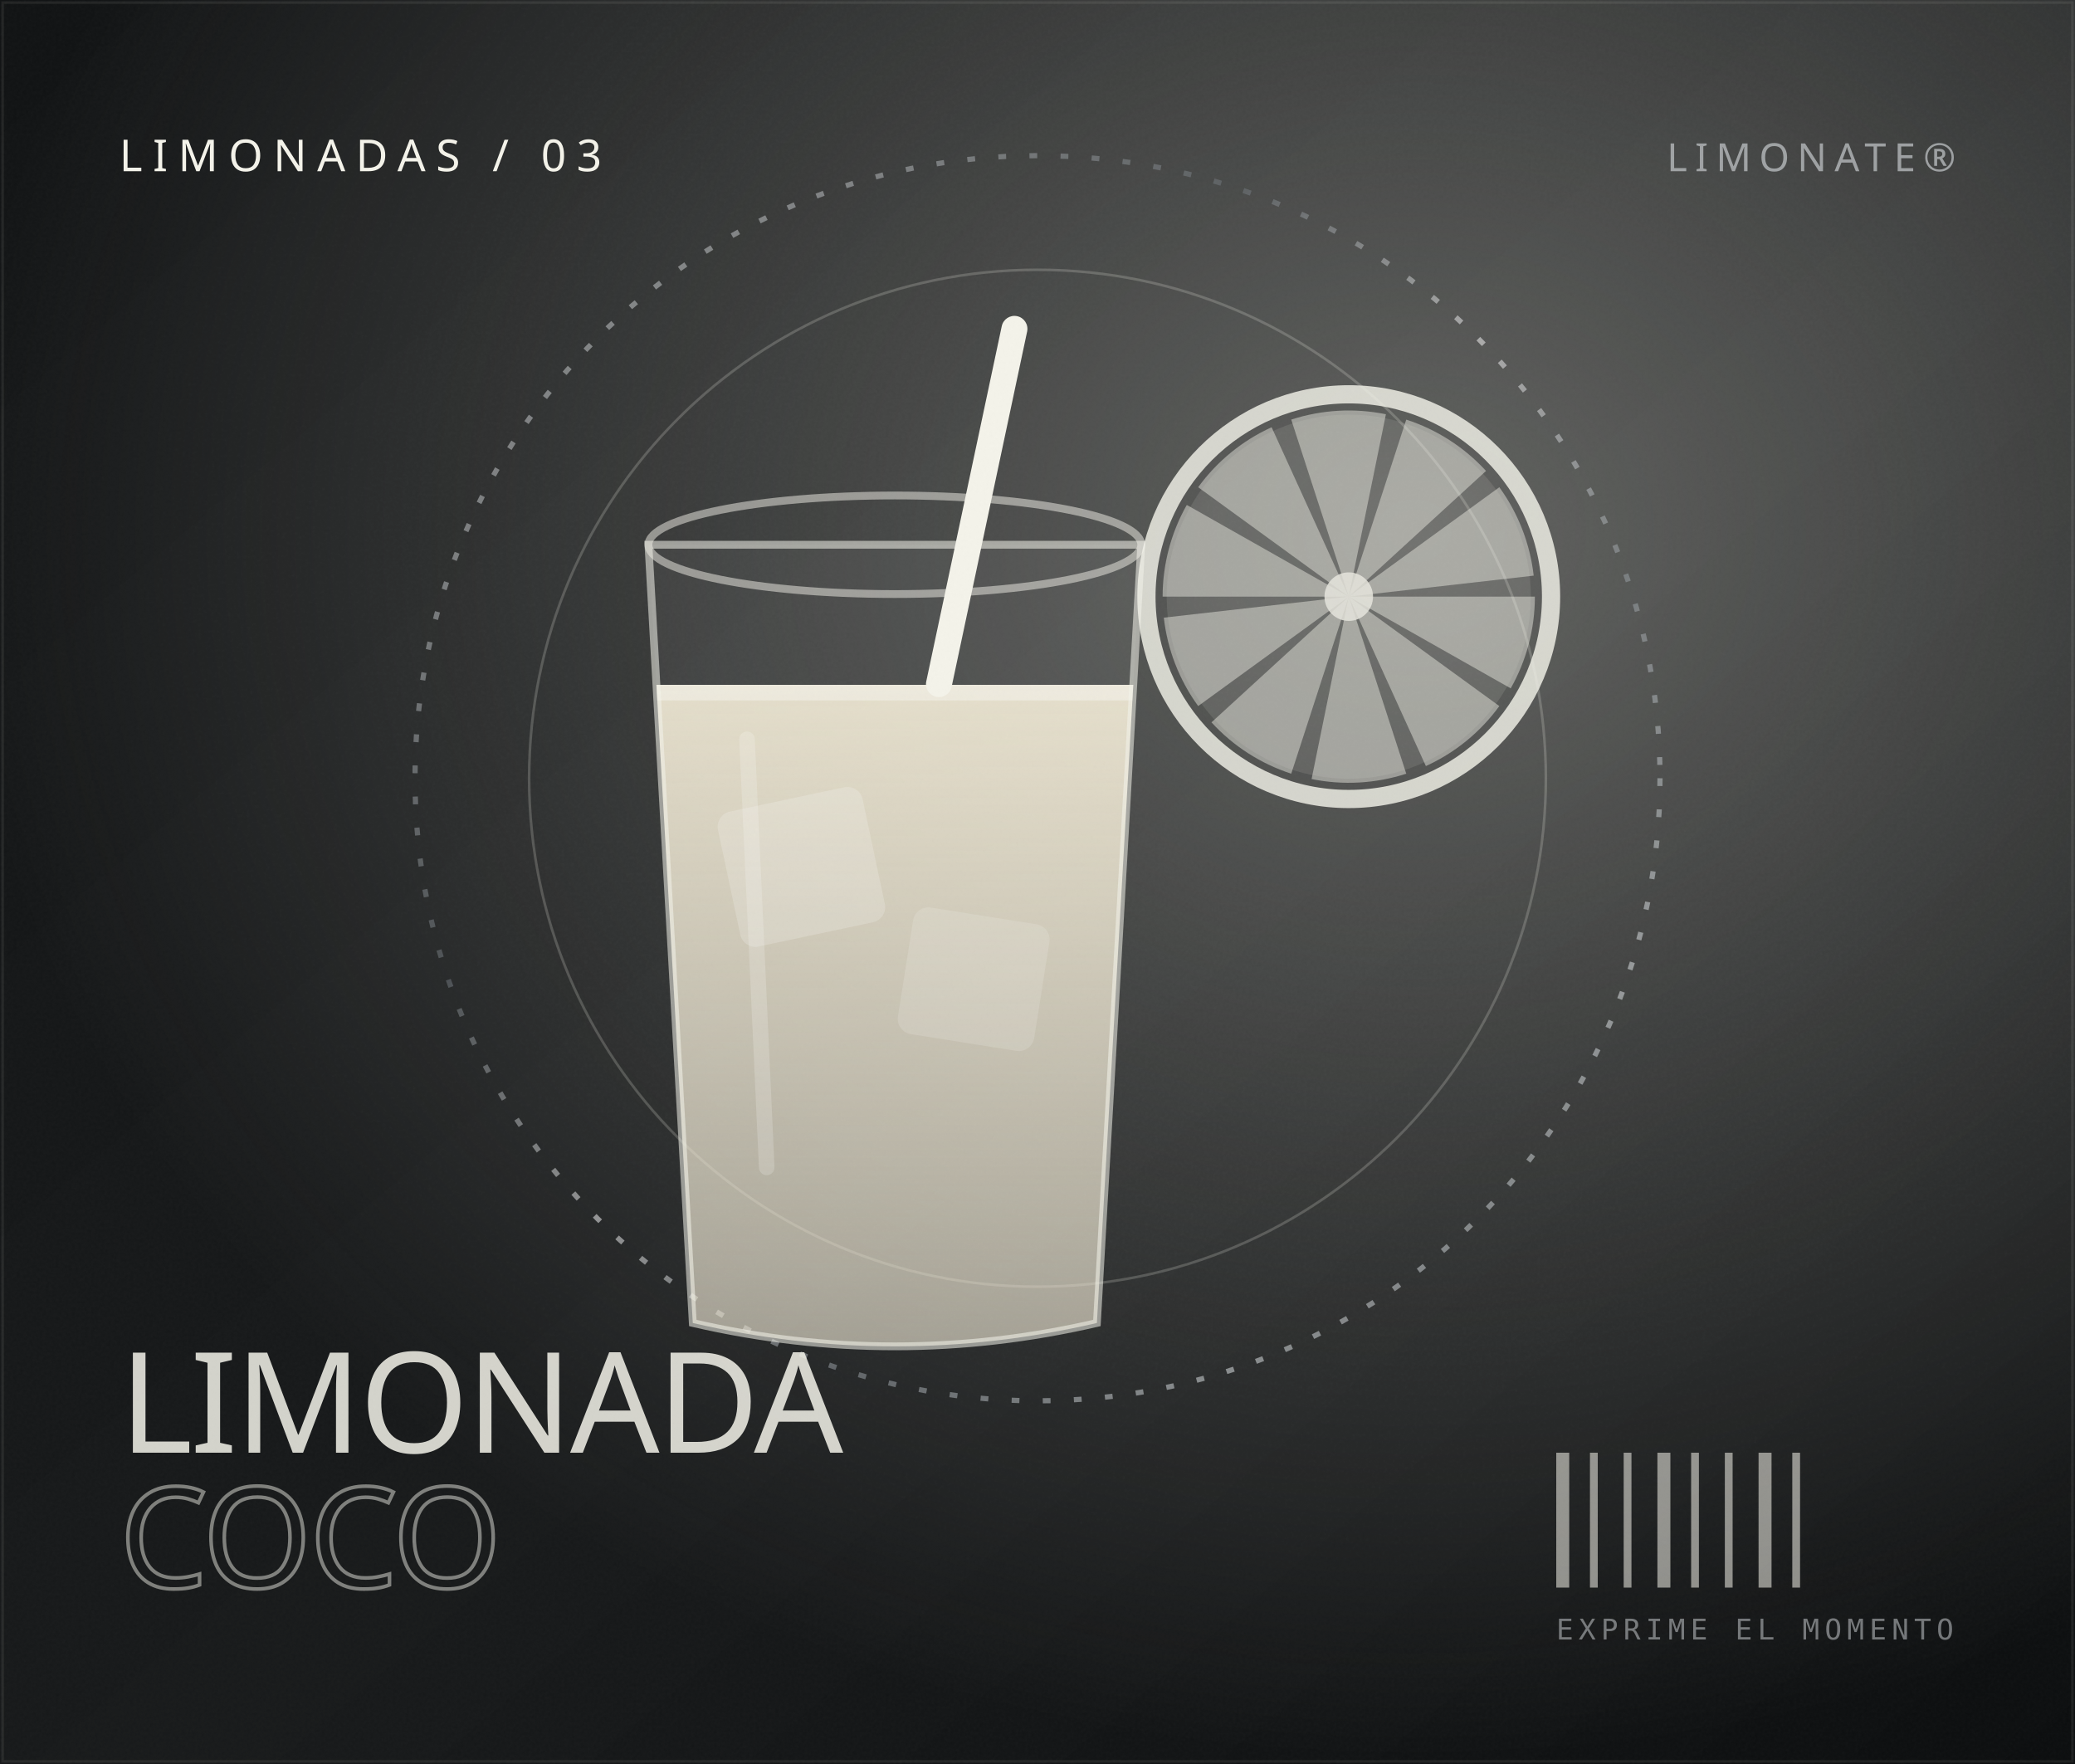
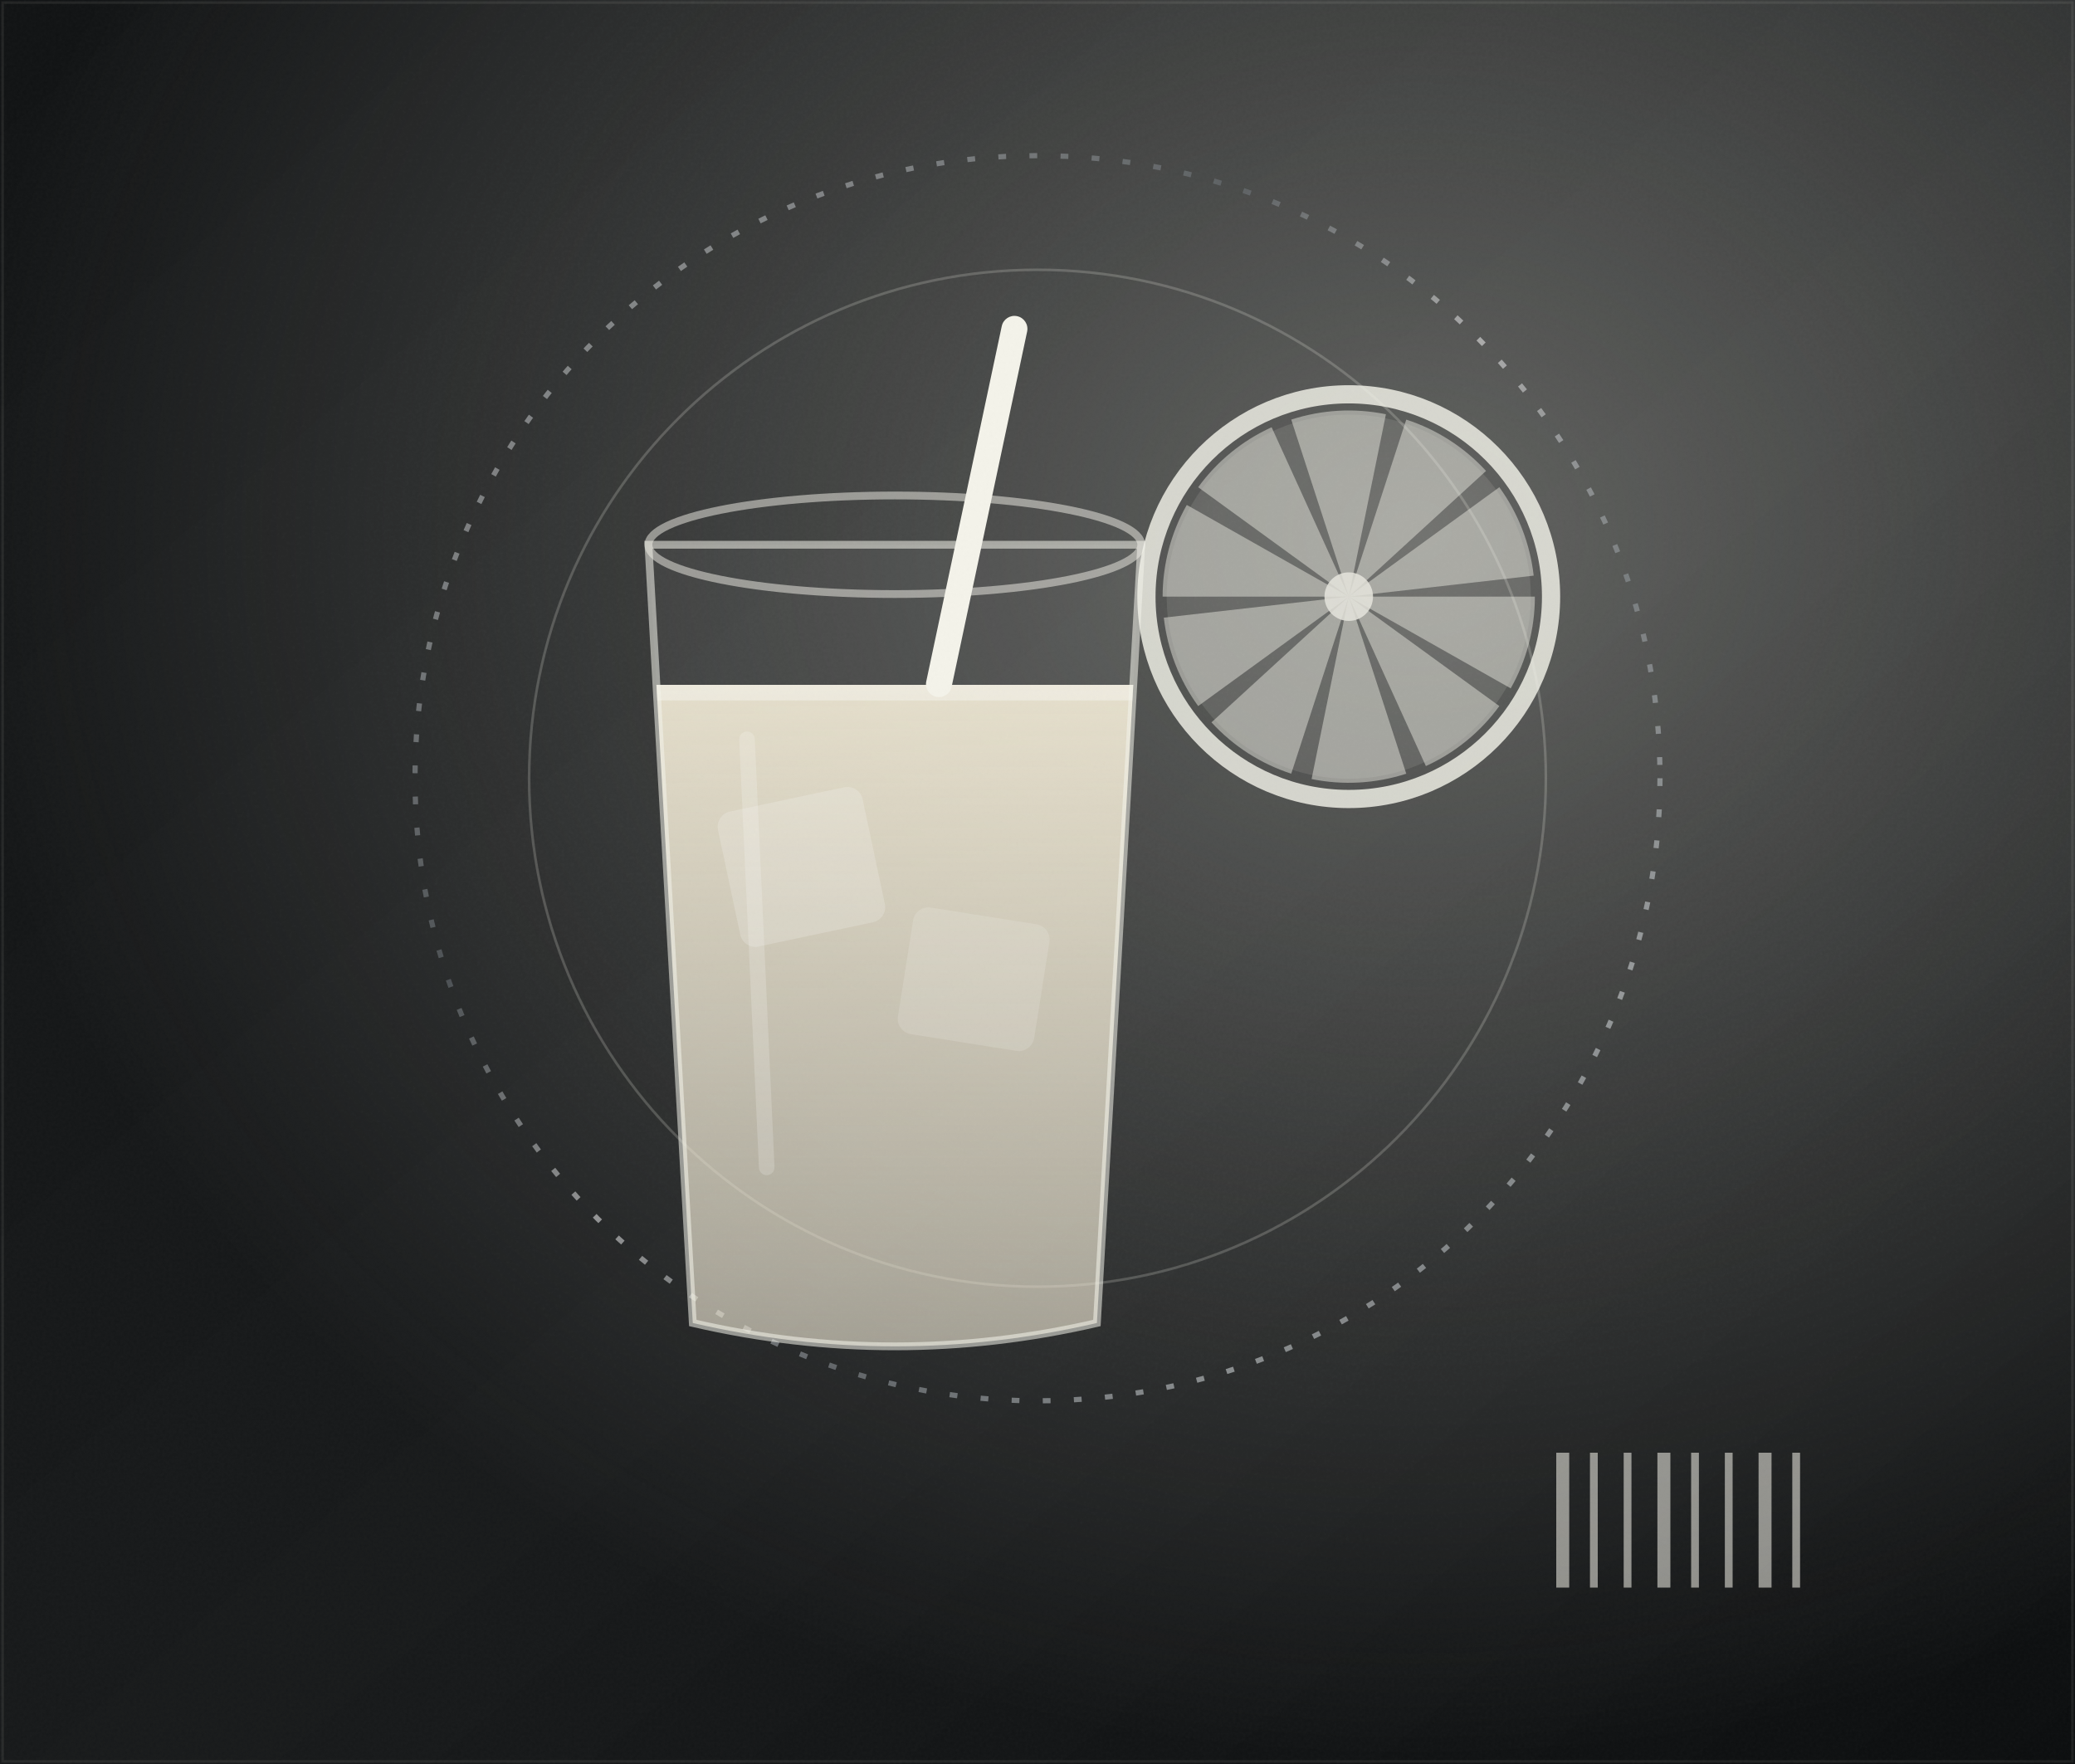
<svg xmlns="http://www.w3.org/2000/svg" viewBox="0 0 800 680" width="800" height="680" role="img" aria-label="LIMONADA COCO">
  <defs>
    <linearGradient id="chrome" x1="0" y1="0" x2="1" y2="1">
      <stop offset="0" stop-color="#ffffff" />
      <stop offset="0.18" stop-color="#C5C9CC" />
      <stop offset="0.34" stop-color="#6F767C" />
      <stop offset="0.5" stop-color="#FFFFFF" />
      <stop offset="0.66" stop-color="#9AA1A7" />
      <stop offset="0.82" stop-color="#E9EEF1" />
      <stop offset="1" stop-color="#7D848A" />
    </linearGradient>
    <filter id="grain">
      <feTurbulence type="fractalNoise" baseFrequency="0.8" numOctaves="3" result="n" />
      <feColorMatrix in="n" type="saturate" values="0" />
      <feComponentTransfer>
        <feFuncA type="linear" slope="0.06" />
      </feComponentTransfer>
    </filter>
    <radialGradient id="glow" cx="0.68" cy="0.3" r="0.7">
      <stop offset="0" stop-color="#F4F3EA" stop-opacity="0.34" />
      <stop offset="1" stop-color="#F4F3EA" stop-opacity="0" />
    </radialGradient>
    <linearGradient id="bg" x1="0" y1="0" x2="1" y2="1">
      <stop offset="0" stop-color="#101213" />
      <stop offset="0.55" stop-color="#17191A" />
      <stop offset="1" stop-color="#0B0D0E" />
    </linearGradient>
  </defs>
  <rect width="800" height="680" fill="url(#bg)" />
  <rect width="800" height="680" fill="url(#glow)" />
  <g opacity="0.5">
    <circle cx="400" cy="300" r="240" fill="none" stroke="url(#chrome)" stroke-width="2" stroke-dasharray="3 9" />
    <circle cx="400" cy="300" r="196" fill="none" stroke="#F4F3EA" stroke-width="1" opacity="0.4" />
  </g>
-   <text x="46" y="66" fill="#F4F3EA" font-family="'Archivo Black','Arial Black',Impact,sans-serif" font-size="17" letter-spacing="4">LIMONADAS / 03</text>
-   <text x="754" y="66" text-anchor="end" fill="#C5C9CC" font-family="'Archivo Black','Arial Black',Impact,sans-serif" font-size="15" letter-spacing="3" opacity="0.7">LIMONATE®</text>
  <g>
    <defs>
      <clipPath id="clip-250-210">
        <path d="M250 210 L267.1 510 Q345 528 422.9 510 L440 210 Z" />
      </clipPath>
      <linearGradient id="liq-clip-250-210" x1="0" y1="0" x2="0" y2="1">
        <stop offset="0" stop-color="#EDE6D2" stop-opacity="0.95" />
        <stop offset="1" stop-color="#EDE6D2" stop-opacity="0.55" />
      </linearGradient>
    </defs>
    <path d="M250 210 L267.1 510 Q345 528 422.9 510 L440 210 Z" fill="#ffffff" opacity="0.05" />
    <g clip-path="url(#clip-250-210)">
      <rect x="250" y="264" width="190" height="300" fill="url(#liq-clip-250-210)" />
      <rect x="280.4" y="300" width="57" height="53.2" rx="6" fill="#ffffff" opacity="0.18" transform="rotate(-12 345 330)" />
      <rect x="348.8" y="348" width="53.2" height="49.4" rx="6" fill="#ffffff" opacity="0.14" transform="rotate(9 345 375)" />
      <rect x="250" y="264" width="190" height="6" fill="#ffffff" opacity="0.35" />
    </g>
    <path d="M250 210 L267.1 510 Q345 528 422.9 510 L440 210 Z" fill="none" stroke="#F4F3EA" stroke-opacity="0.55" stroke-width="3" />
    <ellipse cx="345" cy="210" rx="95" ry="19" fill="none" stroke="#F4F3EA" stroke-opacity="0.5" stroke-width="3" />
    <rect x="367.8" y="114" width="10" height="150" rx="5" fill="#F4F3EA" transform="rotate(12 345 210)" />
    <path d="M288 285 L295.6 450" stroke="#ffffff" stroke-opacity="0.18" stroke-width="6" stroke-linecap="round" />
  </g>
  <g opacity="0.9">
    <circle cx="520" cy="230" r="78" fill="none" stroke="#F4F3EA" stroke-width="7.02" opacity="0.9" />
    <circle cx="520" cy="230" r="70.2" fill="#F4F3EA" opacity="0.12" />
    <path d="M520 230 L591.76 230 A71.76 71.76 0 0 1 582.444 265.358 Z" fill="#F4F3EA" opacity="0.5" />
    <path d="M520 230 L578.055 272.179 A71.76 71.76 0 0 1 549.736 295.309 Z" fill="#F4F3EA" opacity="0.5" />
    <path d="M520 230 L542.175 298.248 A71.76 71.76 0 0 1 505.669 300.314 Z" fill="#F4F3EA" opacity="0.5" />
    <path d="M520 230 L497.825 298.248 A71.76 71.76 0 0 1 467.076 278.462 Z" fill="#F4F3EA" opacity="0.5" />
    <path d="M520 230 L461.945 272.179 A71.76 71.76 0 0 1 448.698 238.099 Z" fill="#F4F3EA" opacity="0.5" />
    <path d="M520 230 L448.24 230 A71.76 71.76 0 0 1 457.556 194.642 Z" fill="#F4F3EA" opacity="0.5" />
    <path d="M520 230 L461.945 187.821 A71.76 71.76 0 0 1 490.264 164.691 Z" fill="#F4F3EA" opacity="0.5" />
    <path d="M520 230 L497.825 161.752 A71.76 71.76 0 0 1 534.331 159.686 Z" fill="#F4F3EA" opacity="0.5" />
    <path d="M520 230 L542.175 161.752 A71.76 71.76 0 0 1 572.924 181.538 Z" fill="#F4F3EA" opacity="0.5" />
    <path d="M520 230 L578.055 187.821 A71.76 71.76 0 0 1 591.302 221.901 Z" fill="#F4F3EA" opacity="0.5" />
    <circle cx="520" cy="230" r="9.36" fill="#F4F3EA" opacity="0.85" />
  </g>
  <g opacity="0.85">
-     <text x="46" y="560" fill="#F4F3EA" font-family="'Archivo Black','Arial Black',Impact,sans-serif" font-size="54" letter-spacing="-1">LIMONADA</text>
-     <text x="46" y="612" fill="none" stroke="#F4F3EA" stroke-opacity="0.55" stroke-width="1.4" font-family="'Archivo Black','Arial Black',Impact,sans-serif" font-size="54" letter-spacing="-1">COCO</text>
-   </g>
+     </g>
  <g transform="translate(600 560)" opacity="0.55">
    <rect x="0" y="0" width="5" height="52" fill="#F4F3EA" />
    <rect x="13" y="0" width="3" height="52" fill="#F4F3EA" />
    <rect x="26" y="0" width="3" height="52" fill="#F4F3EA" />
    <rect x="39" y="0" width="5" height="52" fill="#F4F3EA" />
    <rect x="52" y="0" width="3" height="52" fill="#F4F3EA" />
    <rect x="65" y="0" width="3" height="52" fill="#F4F3EA" />
    <rect x="78" y="0" width="5" height="52" fill="#F4F3EA" />
    <rect x="91" y="0" width="3" height="52" fill="#F4F3EA" />
-     <text x="0" y="72" fill="#C5C9CC" font-family="monospace" font-size="11" letter-spacing="2">EXPRIME EL MOMENTO</text>
  </g>
  <rect width="800" height="680" filter="url(#grain)" opacity="0.5" />
  <rect x="1" y="1" width="798" height="678" fill="none" stroke="#F4F3EA" stroke-opacity="0.08" />
</svg>
